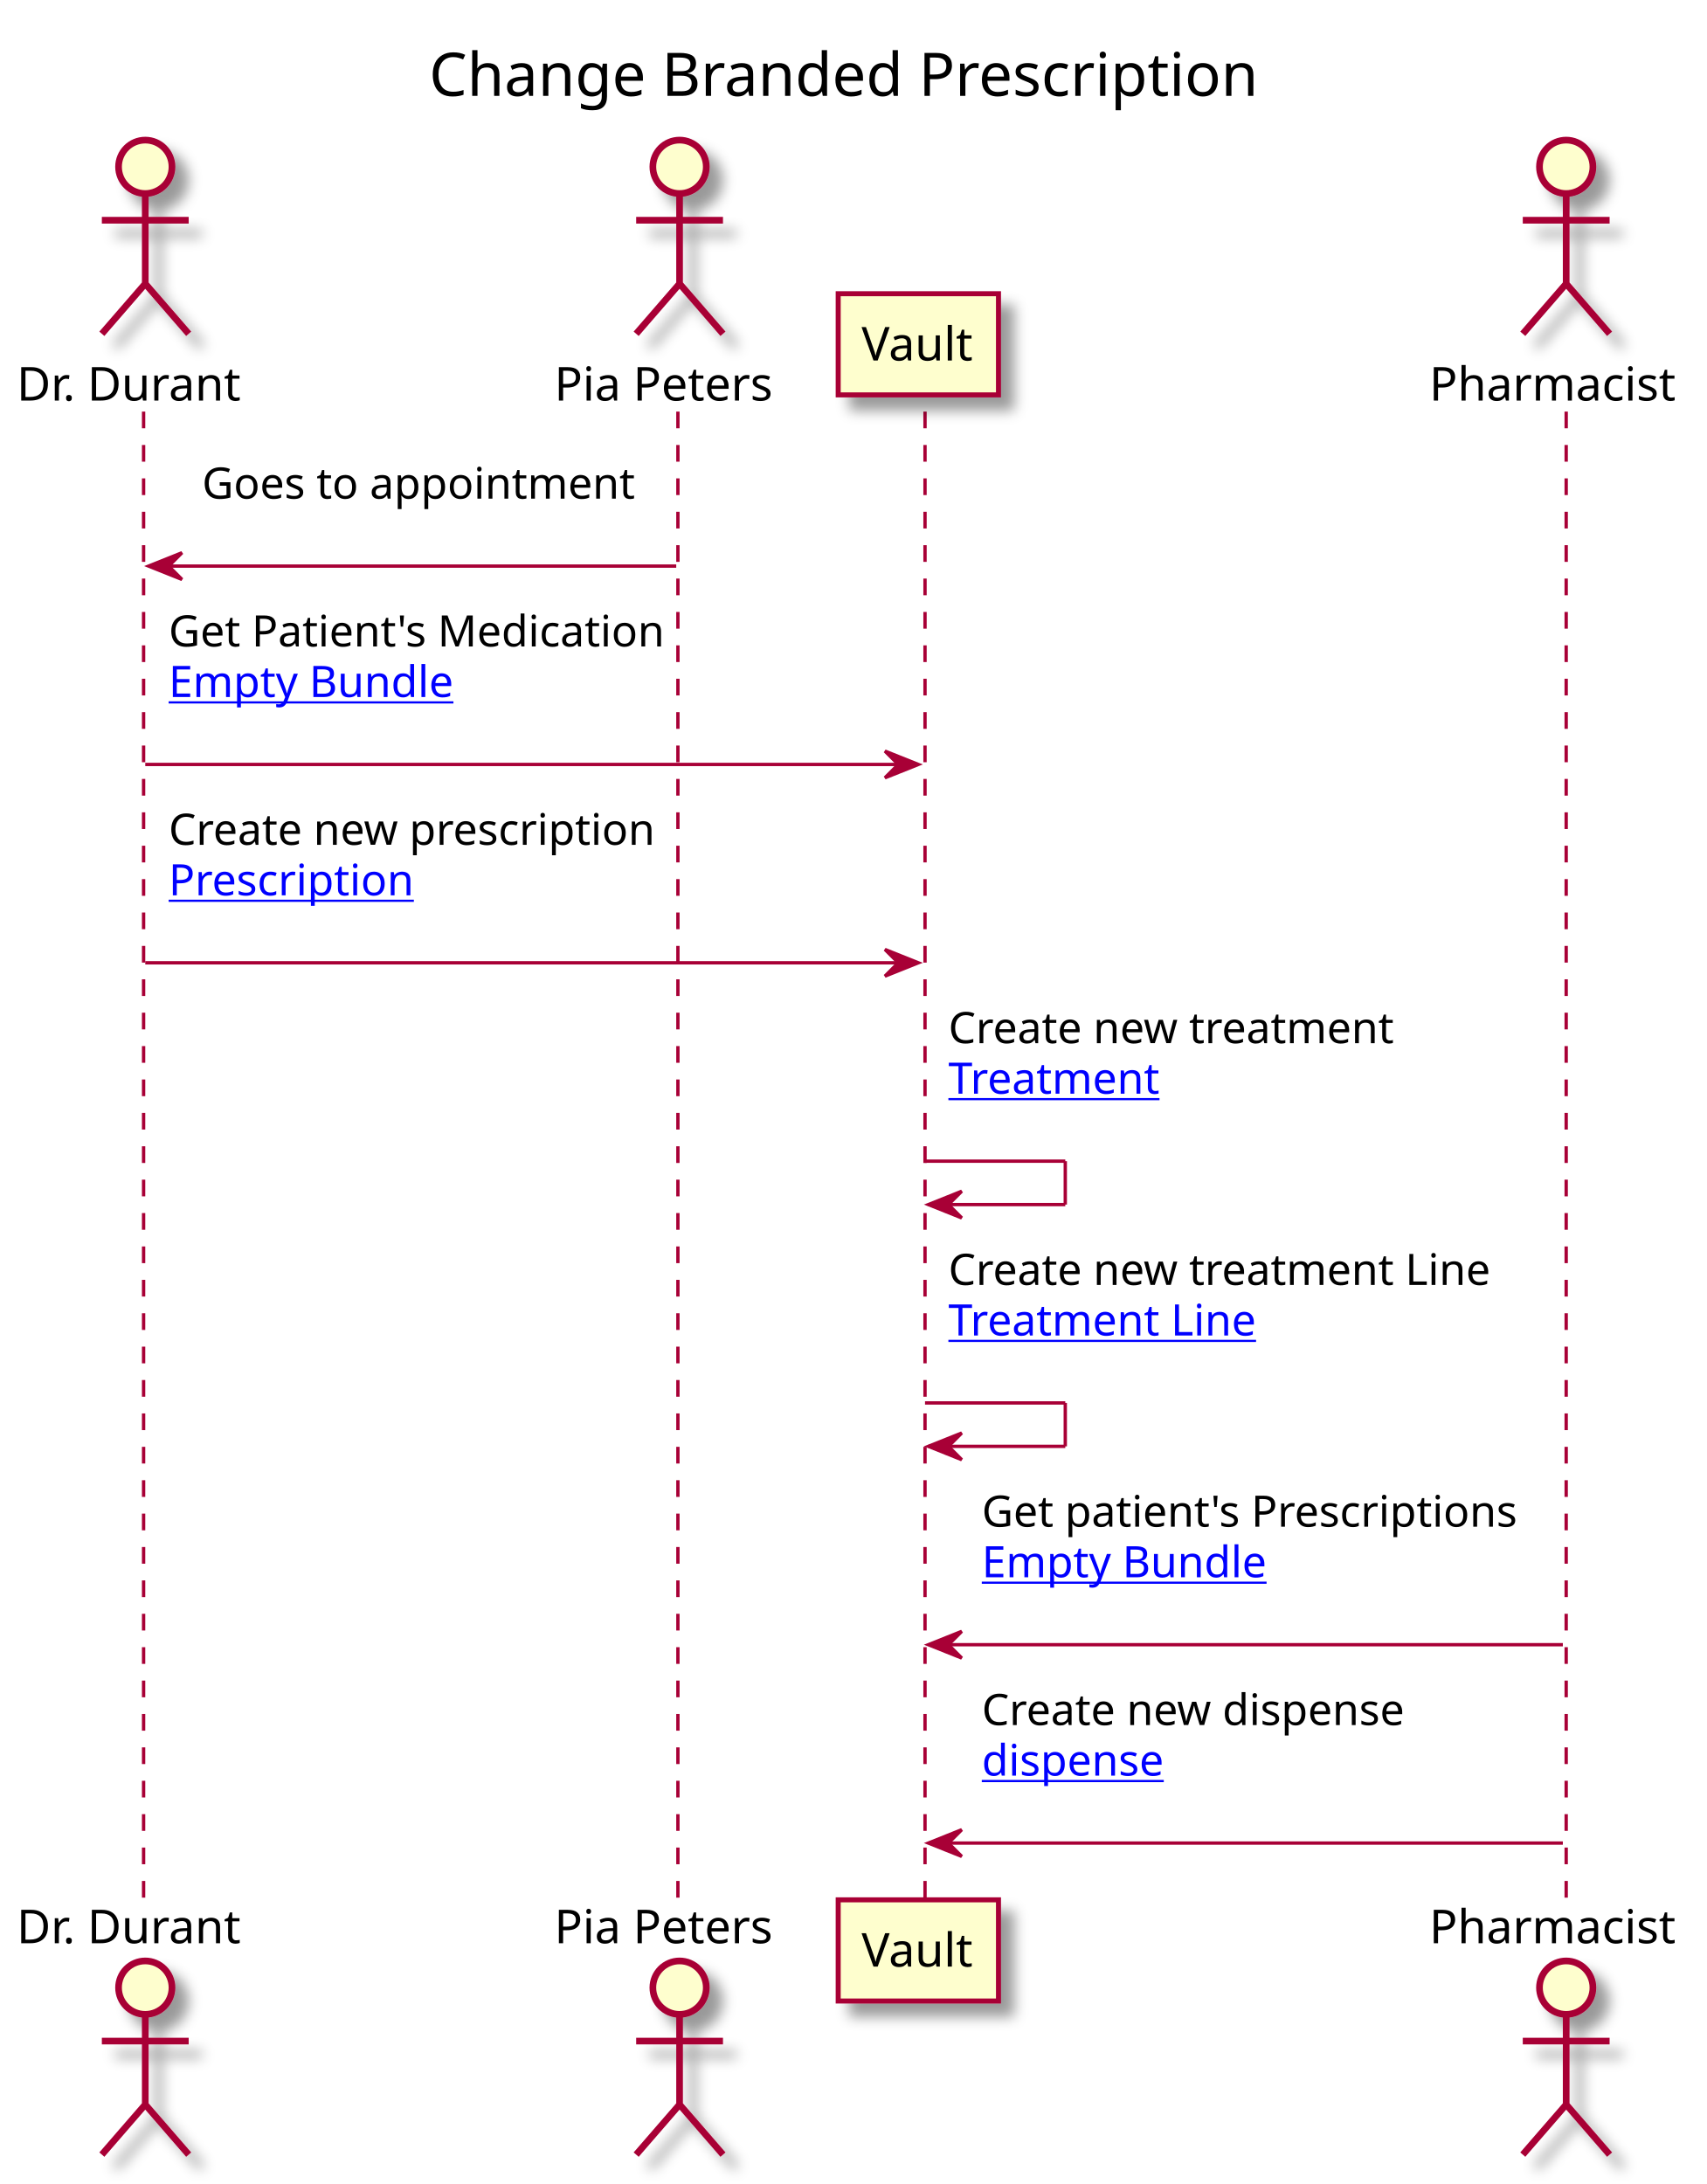
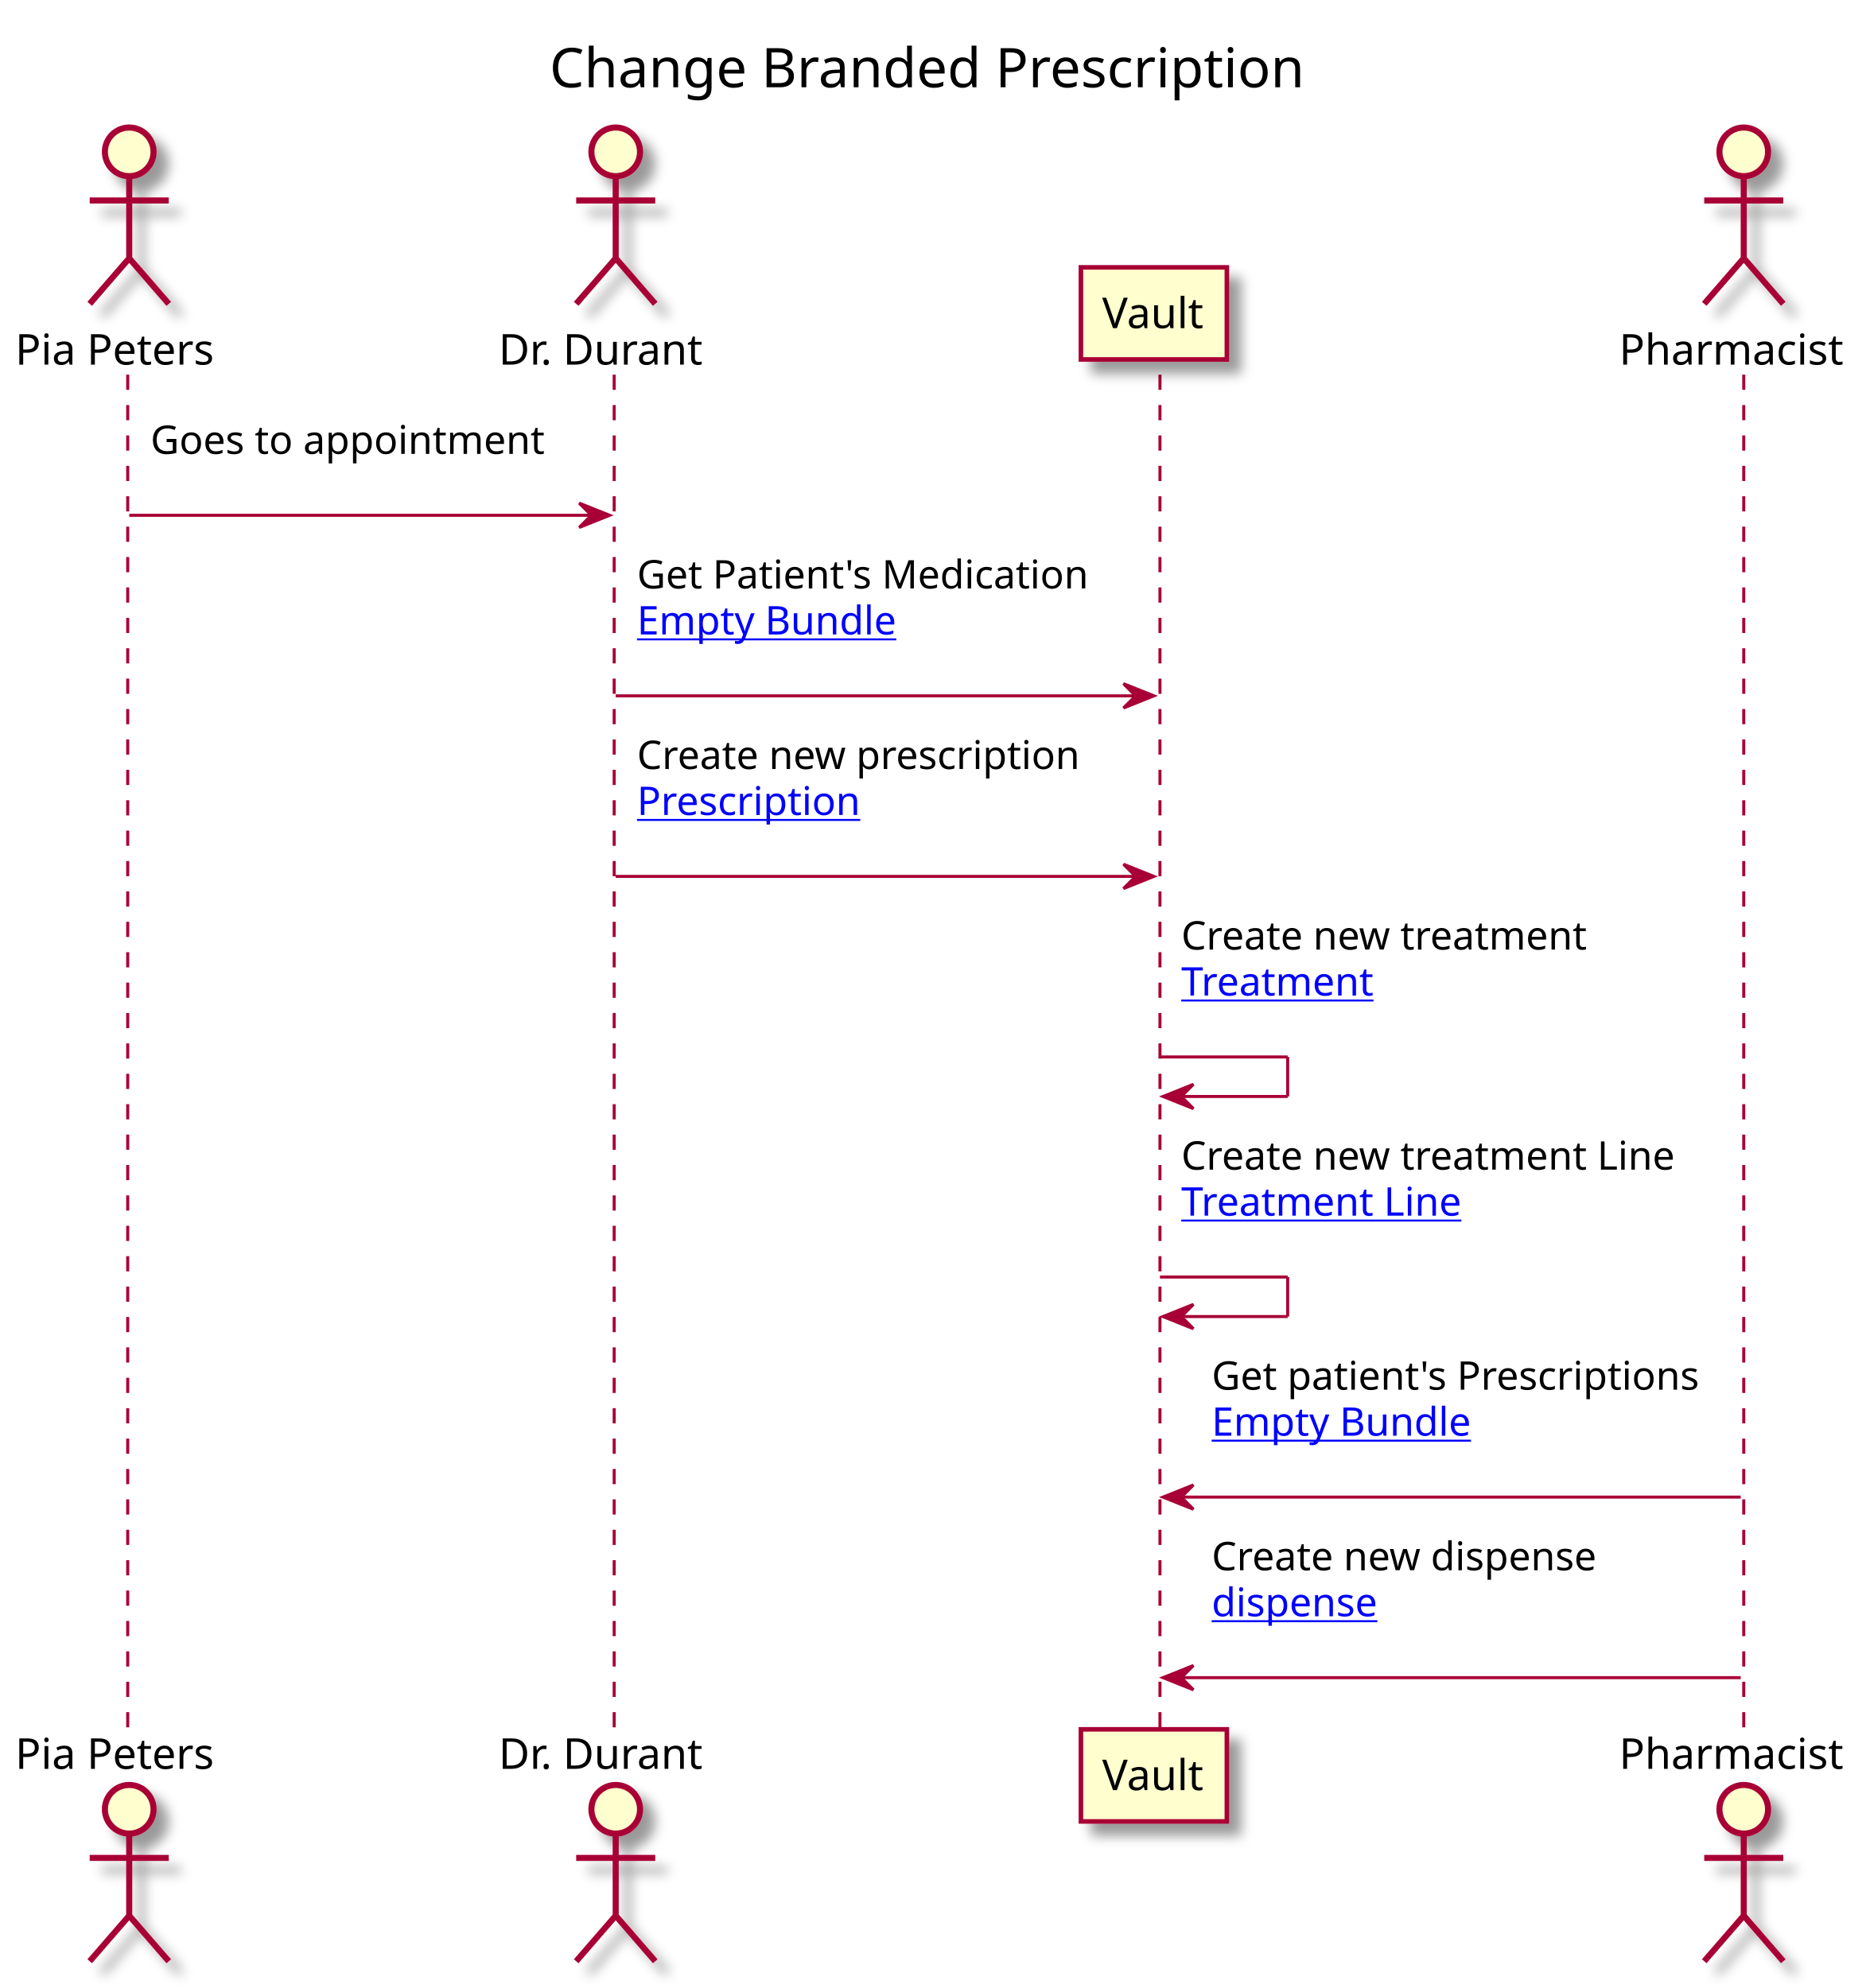
- <svg xmlns="http://www.w3.org/2000/svg" xmlns:xlink="http://www.w3.org/1999/xlink" contentScriptType="application/ecmascript" contentStyleType="text/css" height="654px" preserveAspectRatio="none" style="width:511px;height:654px;" version="1.1" viewBox="0 0 511 654" width="511px" zoomAndPan="magnify">
+ <svg xmlns="http://www.w3.org/2000/svg" xmlns:xlink="http://www.w3.org/1999/xlink" contentScriptType="application/ecmascript" contentStyleType="text/css" height="654px" preserveAspectRatio="none" style="width:615px;height:654px;" version="1.1" viewBox="0 0 615 654" width="615px" zoomAndPan="magnify">
  <defs>
-     <filter height="300%" id="f1kq3o10pjyu4e" width="300%" x="-1" y="-1">
+     <filter height="300%" id="f14zfzgjiyl3ao" width="300%" x="-1" y="-1">
      <feGaussianBlur result="blurOut" stdDeviation="2.0" />
      <feColorMatrix in="blurOut" result="blurOut2" type="matrix" values="0 0 0 0 0 0 0 0 0 0 0 0 0 0 0 0 0 0 .4 0" />
      <feOffset dx="4.0" dy="4.0" in="blurOut2" result="blurOut3" />
      <feBlend in="SourceGraphic" in2="blurOut3" mode="normal" />
    </filter>
  </defs>
  <g>
-     <text fill="#000000" font-family="sans-serif" font-size="18" lengthAdjust="spacing" textLength="258" x="128.5" y="28.708">Change Branded Prescription</text>
-     <line style="stroke:#A80036;stroke-width:1.0;stroke-dasharray:5.0,5.0;" x1="43" x2="43" y1="123.25" y2="569.906" />
-     <line style="stroke:#A80036;stroke-width:1.0;stroke-dasharray:5.0,5.0;" x1="203" x2="203" y1="123.25" y2="569.906" />
-     <line style="stroke:#A80036;stroke-width:1.0;stroke-dasharray:5.0,5.0;" x1="277" x2="277" y1="123.25" y2="569.906" />
-     <line style="stroke:#A80036;stroke-width:1.0;stroke-dasharray:5.0,5.0;" x1="469" x2="469" y1="123.25" y2="569.906" />
-     <text fill="#000000" font-family="sans-serif" font-size="14" lengthAdjust="spacing" textLength="71" x="5" y="119.948">Dr. Durant</text>
-     <ellipse cx="43.5" cy="49.953" fill="#FEFECE" filter="url(#f1kq3o10pjyu4e)" rx="8" ry="8" style="stroke:#A80036;stroke-width:2.0;" />
-     <path d="M43.5,57.953 L43.5,84.953 M30.5,65.953 L56.5,65.953 M43.5,84.953 L30.5,99.953 M43.5,84.953 L56.5,99.953 " fill="none" filter="url(#f1kq3o10pjyu4e)" style="stroke:#A80036;stroke-width:2.0;" />
-     <text fill="#000000" font-family="sans-serif" font-size="14" lengthAdjust="spacing" textLength="71" x="5" y="581.901">Dr. Durant</text>
-     <ellipse cx="43.5" cy="595.203" fill="#FEFECE" filter="url(#f1kq3o10pjyu4e)" rx="8" ry="8" style="stroke:#A80036;stroke-width:2.0;" />
-     <path d="M43.5,603.203 L43.5,630.203 M30.5,611.203 L56.5,611.203 M43.5,630.203 L30.5,645.203 M43.5,630.203 L56.5,645.203 " fill="none" filter="url(#f1kq3o10pjyu4e)" style="stroke:#A80036;stroke-width:2.0;" />
-     <text fill="#000000" font-family="sans-serif" font-size="14" lengthAdjust="spacing" textLength="69" x="166" y="119.948">Pia Peters</text>
-     <ellipse cx="203.5" cy="49.953" fill="#FEFECE" filter="url(#f1kq3o10pjyu4e)" rx="8" ry="8" style="stroke:#A80036;stroke-width:2.0;" />
-     <path d="M203.5,57.953 L203.5,84.953 M190.5,65.953 L216.5,65.953 M203.5,84.953 L190.5,99.953 M203.5,84.953 L216.5,99.953 " fill="none" filter="url(#f1kq3o10pjyu4e)" style="stroke:#A80036;stroke-width:2.0;" />
-     <text fill="#000000" font-family="sans-serif" font-size="14" lengthAdjust="spacing" textLength="69" x="166" y="581.901">Pia Peters</text>
-     <ellipse cx="203.5" cy="595.203" fill="#FEFECE" filter="url(#f1kq3o10pjyu4e)" rx="8" ry="8" style="stroke:#A80036;stroke-width:2.0;" />
-     <path d="M203.5,603.203 L203.5,630.203 M190.5,611.203 L216.5,611.203 M203.5,630.203 L190.5,645.203 M203.5,630.203 L216.5,645.203 " fill="none" filter="url(#f1kq3o10pjyu4e)" style="stroke:#A80036;stroke-width:2.0;" />
-     <rect fill="#FEFECE" filter="url(#f1kq3o10pjyu4e)" height="30.297" style="stroke:#A80036;stroke-width:1.5;" width="48" x="251" y="87.953" />
-     <text fill="#000000" font-family="sans-serif" font-size="14" lengthAdjust="spacing" textLength="34" x="258" y="107.948">Vault</text>
-     <rect fill="#FEFECE" filter="url(#f1kq3o10pjyu4e)" height="30.297" style="stroke:#A80036;stroke-width:1.5;" width="48" x="251" y="568.906" />
-     <text fill="#000000" font-family="sans-serif" font-size="14" lengthAdjust="spacing" textLength="34" x="258" y="588.901">Vault</text>
-     <text fill="#000000" font-family="sans-serif" font-size="14" lengthAdjust="spacing" textLength="76" x="428" y="119.948">Pharmacist</text>
-     <ellipse cx="469" cy="49.953" fill="#FEFECE" filter="url(#f1kq3o10pjyu4e)" rx="8" ry="8" style="stroke:#A80036;stroke-width:2.0;" />
-     <path d="M469,57.953 L469,84.953 M456,65.953 L482,65.953 M469,84.953 L456,99.953 M469,84.953 L482,99.953 " fill="none" filter="url(#f1kq3o10pjyu4e)" style="stroke:#A80036;stroke-width:2.0;" />
-     <text fill="#000000" font-family="sans-serif" font-size="14" lengthAdjust="spacing" textLength="76" x="428" y="581.901">Pharmacist</text>
-     <ellipse cx="469" cy="595.203" fill="#FEFECE" filter="url(#f1kq3o10pjyu4e)" rx="8" ry="8" style="stroke:#A80036;stroke-width:2.0;" />
-     <path d="M469,603.203 L469,630.203 M456,611.203 L482,611.203 M469,630.203 L456,645.203 M469,630.203 L482,645.203 " fill="none" filter="url(#f1kq3o10pjyu4e)" style="stroke:#A80036;stroke-width:2.0;" />
-     <polygon fill="#A80036" points="54.5,165.516,44.5,169.516,54.5,173.516,50.5,169.516" style="stroke:#A80036;stroke-width:1.0;" />
-     <line style="stroke:#A80036;stroke-width:1.0;" x1="48.5" x2="202.5" y1="169.516" y2="169.516" />
-     <text fill="#000000" font-family="sans-serif" font-size="13" lengthAdjust="spacing" textLength="136" x="60.5" y="149.317">Goes to appointment</text>
-     <text fill="#000000" font-family="sans-serif" font-size="13" lengthAdjust="spacing" textLength="0" x="64.5" y="164.45" />
-     <polygon fill="#A80036" points="265,224.914,275,228.914,265,232.914,269,228.914" style="stroke:#A80036;stroke-width:1.0;" />
-     <line style="stroke:#A80036;stroke-width:1.0;" x1="43.5" x2="271" y1="228.914" y2="228.914" />
-     <text fill="#000000" font-family="sans-serif" font-size="13" lengthAdjust="spacing" textLength="155" x="50.5" y="193.583">Get Patient's Medication</text>
+     <text fill="#000000" font-family="sans-serif" font-size="18" lengthAdjust="spacing" textLength="258" x="180.75" y="28.708">Change Branded Prescription</text>
+     <line style="stroke:#A80036;stroke-width:1.0;stroke-dasharray:5.0,5.0;" x1="42" x2="42" y1="123.25" y2="569.906" />
+     <line style="stroke:#A80036;stroke-width:1.0;stroke-dasharray:5.0,5.0;" x1="202" x2="202" y1="123.25" y2="569.906" />
+     <line style="stroke:#A80036;stroke-width:1.0;stroke-dasharray:5.0,5.0;" x1="381.5" x2="381.5" y1="123.25" y2="569.906" />
+     <line style="stroke:#A80036;stroke-width:1.0;stroke-dasharray:5.0,5.0;" x1="573.5" x2="573.5" y1="123.25" y2="569.906" />
+     <text fill="#000000" font-family="sans-serif" font-size="14" lengthAdjust="spacing" textLength="69" x="5" y="119.948">Pia Peters</text>
+     <ellipse cx="42.5" cy="49.953" fill="#FEFECE" filter="url(#f14zfzgjiyl3ao)" rx="8" ry="8" style="stroke:#A80036;stroke-width:2.0;" />
+     <path d="M42.5,57.953 L42.5,84.953 M29.5,65.953 L55.5,65.953 M42.5,84.953 L29.5,99.953 M42.5,84.953 L55.5,99.953 " fill="none" filter="url(#f14zfzgjiyl3ao)" style="stroke:#A80036;stroke-width:2.0;" />
+     <text fill="#000000" font-family="sans-serif" font-size="14" lengthAdjust="spacing" textLength="69" x="5" y="581.901">Pia Peters</text>
+     <ellipse cx="42.5" cy="595.203" fill="#FEFECE" filter="url(#f14zfzgjiyl3ao)" rx="8" ry="8" style="stroke:#A80036;stroke-width:2.0;" />
+     <path d="M42.5,603.203 L42.5,630.203 M29.5,611.203 L55.5,611.203 M42.5,630.203 L29.5,645.203 M42.5,630.203 L55.5,645.203 " fill="none" filter="url(#f14zfzgjiyl3ao)" style="stroke:#A80036;stroke-width:2.0;" />
+     <text fill="#000000" font-family="sans-serif" font-size="14" lengthAdjust="spacing" textLength="71" x="164" y="119.948">Dr. Durant</text>
+     <ellipse cx="202.5" cy="49.953" fill="#FEFECE" filter="url(#f14zfzgjiyl3ao)" rx="8" ry="8" style="stroke:#A80036;stroke-width:2.0;" />
+     <path d="M202.5,57.953 L202.5,84.953 M189.5,65.953 L215.5,65.953 M202.5,84.953 L189.5,99.953 M202.5,84.953 L215.5,99.953 " fill="none" filter="url(#f14zfzgjiyl3ao)" style="stroke:#A80036;stroke-width:2.0;" />
+     <text fill="#000000" font-family="sans-serif" font-size="14" lengthAdjust="spacing" textLength="71" x="164" y="581.901">Dr. Durant</text>
+     <ellipse cx="202.5" cy="595.203" fill="#FEFECE" filter="url(#f14zfzgjiyl3ao)" rx="8" ry="8" style="stroke:#A80036;stroke-width:2.0;" />
+     <path d="M202.5,603.203 L202.5,630.203 M189.5,611.203 L215.5,611.203 M202.5,630.203 L189.5,645.203 M202.5,630.203 L215.5,645.203 " fill="none" filter="url(#f14zfzgjiyl3ao)" style="stroke:#A80036;stroke-width:2.0;" />
+     <rect fill="#FEFECE" filter="url(#f14zfzgjiyl3ao)" height="30.297" style="stroke:#A80036;stroke-width:1.5;" width="48" x="355.5" y="87.953" />
+     <text fill="#000000" font-family="sans-serif" font-size="14" lengthAdjust="spacing" textLength="34" x="362.5" y="107.948">Vault</text>
+     <rect fill="#FEFECE" filter="url(#f14zfzgjiyl3ao)" height="30.297" style="stroke:#A80036;stroke-width:1.5;" width="48" x="355.5" y="568.906" />
+     <text fill="#000000" font-family="sans-serif" font-size="14" lengthAdjust="spacing" textLength="34" x="362.5" y="588.901">Vault</text>
+     <text fill="#000000" font-family="sans-serif" font-size="14" lengthAdjust="spacing" textLength="76" x="532.5" y="119.948">Pharmacist</text>
+     <ellipse cx="573.5" cy="49.953" fill="#FEFECE" filter="url(#f14zfzgjiyl3ao)" rx="8" ry="8" style="stroke:#A80036;stroke-width:2.0;" />
+     <path d="M573.5,57.953 L573.5,84.953 M560.5,65.953 L586.5,65.953 M573.5,84.953 L560.5,99.953 M573.5,84.953 L586.5,99.953 " fill="none" filter="url(#f14zfzgjiyl3ao)" style="stroke:#A80036;stroke-width:2.0;" />
+     <text fill="#000000" font-family="sans-serif" font-size="14" lengthAdjust="spacing" textLength="76" x="532.5" y="581.901">Pharmacist</text>
+     <ellipse cx="573.5" cy="595.203" fill="#FEFECE" filter="url(#f14zfzgjiyl3ao)" rx="8" ry="8" style="stroke:#A80036;stroke-width:2.0;" />
+     <path d="M573.5,603.203 L573.5,630.203 M560.5,611.203 L586.5,611.203 M573.5,630.203 L560.5,645.203 M573.5,630.203 L586.5,645.203 " fill="none" filter="url(#f14zfzgjiyl3ao)" style="stroke:#A80036;stroke-width:2.0;" />
+     <polygon fill="#A80036" points="190.5,165.516,200.5,169.516,190.5,173.516,194.5,169.516" style="stroke:#A80036;stroke-width:1.0;" />
+     <line style="stroke:#A80036;stroke-width:1.0;" x1="42.5" x2="196.5" y1="169.516" y2="169.516" />
+     <text fill="#000000" font-family="sans-serif" font-size="13" lengthAdjust="spacing" textLength="136" x="49.5" y="149.317">Goes to appointment</text>
+     <text fill="#000000" font-family="sans-serif" font-size="13" lengthAdjust="spacing" textLength="0" x="53.5" y="164.45" />
+     <polygon fill="#A80036" points="369.5,224.914,379.5,228.914,369.5,232.914,373.5,228.914" style="stroke:#A80036;stroke-width:1.0;" />
+     <line style="stroke:#A80036;stroke-width:1.0;" x1="202.5" x2="375.5" y1="228.914" y2="228.914" />
+     <text fill="#000000" font-family="sans-serif" font-size="13" lengthAdjust="spacing" textLength="155" x="209.5" y="193.583">Get Patient's Medication</text>
    <a href="ExampleScenario-example-1-scenario-resources.html#EB" target="_top" title="ExampleScenario-example-1-scenario-resources.html#EB" xlink:actuate="onRequest" xlink:href="ExampleScenario-example-1-scenario-resources.html#EB" xlink:show="new" xlink:title="ExampleScenario-example-1-scenario-resources.html#EB" xlink:type="simple">
-       <text fill="#0000FF" font-family="sans-serif" font-size="13" lengthAdjust="spacing" text-decoration="underline" textLength="89" x="50.5" y="208.715">Empty Bundle</text>
+       <text fill="#0000FF" font-family="sans-serif" font-size="13" lengthAdjust="spacing" text-decoration="underline" textLength="89" x="209.5" y="208.715">Empty Bundle</text>
    </a>
-     <text fill="#000000" font-family="sans-serif" font-size="13" lengthAdjust="spacing" textLength="0" x="54.5" y="223.848" />
-     <polygon fill="#A80036" points="265,284.312,275,288.312,265,292.312,269,288.312" style="stroke:#A80036;stroke-width:1.0;" />
-     <line style="stroke:#A80036;stroke-width:1.0;" x1="43.5" x2="271" y1="288.312" y2="288.312" />
-     <text fill="#000000" font-family="sans-serif" font-size="13" lengthAdjust="spacing" textLength="151" x="50.5" y="252.981">Create new prescription</text>
+     <text fill="#000000" font-family="sans-serif" font-size="13" lengthAdjust="spacing" textLength="0" x="213.5" y="223.848" />
+     <polygon fill="#A80036" points="369.5,284.312,379.5,288.312,369.5,292.312,373.5,288.312" style="stroke:#A80036;stroke-width:1.0;" />
+     <line style="stroke:#A80036;stroke-width:1.0;" x1="202.5" x2="375.5" y1="288.312" y2="288.312" />
+     <text fill="#000000" font-family="sans-serif" font-size="13" lengthAdjust="spacing" textLength="151" x="209.5" y="252.981">Create new prescription</text>
    <a href="ExampleScenario-example-1-scenario-resources.html#New" target="_top" title="ExampleScenario-example-1-scenario-resources.html#New" xlink:actuate="onRequest" xlink:href="ExampleScenario-example-1-scenario-resources.html#New" xlink:show="new" xlink:title="ExampleScenario-example-1-scenario-resources.html#New" xlink:type="simple">
-       <text fill="#0000FF" font-family="sans-serif" font-size="13" lengthAdjust="spacing" text-decoration="underline" textLength="75" x="50.5" y="268.114">Prescription</text>
+       <text fill="#0000FF" font-family="sans-serif" font-size="13" lengthAdjust="spacing" text-decoration="underline" textLength="75" x="209.5" y="268.114">Prescription</text>
    </a>
-     <text fill="#000000" font-family="sans-serif" font-size="13" lengthAdjust="spacing" textLength="0" x="54.5" y="283.247" />
-     <line style="stroke:#A80036;stroke-width:1.0;" x1="277" x2="319" y1="347.711" y2="347.711" />
-     <line style="stroke:#A80036;stroke-width:1.0;" x1="319" x2="319" y1="347.711" y2="360.711" />
-     <line style="stroke:#A80036;stroke-width:1.0;" x1="278" x2="319" y1="360.711" y2="360.711" />
-     <polygon fill="#A80036" points="288,356.711,278,360.711,288,364.711,284,360.711" style="stroke:#A80036;stroke-width:1.0;" />
-     <text fill="#000000" font-family="sans-serif" font-size="13" lengthAdjust="spacing" textLength="141" x="284" y="312.379">Create new treatment</text>
+     <text fill="#000000" font-family="sans-serif" font-size="13" lengthAdjust="spacing" textLength="0" x="213.5" y="283.247" />
+     <line style="stroke:#A80036;stroke-width:1.0;" x1="381.5" x2="423.5" y1="347.711" y2="347.711" />
+     <line style="stroke:#A80036;stroke-width:1.0;" x1="423.5" x2="423.5" y1="347.711" y2="360.711" />
+     <line style="stroke:#A80036;stroke-width:1.0;" x1="382.5" x2="423.5" y1="360.711" y2="360.711" />
+     <polygon fill="#A80036" points="392.5,356.711,382.5,360.711,392.5,364.711,388.5,360.711" style="stroke:#A80036;stroke-width:1.0;" />
+     <text fill="#000000" font-family="sans-serif" font-size="13" lengthAdjust="spacing" textLength="141" x="388.5" y="312.379">Create new treatment</text>
    <a href="ExampleScenario-example-1-scenario-resources.html#New" target="_top" title="ExampleScenario-example-1-scenario-resources.html#New" xlink:actuate="onRequest" xlink:href="ExampleScenario-example-1-scenario-resources.html#New" xlink:show="new" xlink:title="ExampleScenario-example-1-scenario-resources.html#New" xlink:type="simple">
-       <text fill="#0000FF" font-family="sans-serif" font-size="13" lengthAdjust="spacing" text-decoration="underline" textLength="67" x="284" y="327.512">Treatment</text>
+       <text fill="#0000FF" font-family="sans-serif" font-size="13" lengthAdjust="spacing" text-decoration="underline" textLength="67" x="388.5" y="327.512">Treatment</text>
    </a>
-     <text fill="#000000" font-family="sans-serif" font-size="13" lengthAdjust="spacing" textLength="0" x="288" y="342.645" />
-     <line style="stroke:#A80036;stroke-width:1.0;" x1="277" x2="319" y1="420.109" y2="420.109" />
-     <line style="stroke:#A80036;stroke-width:1.0;" x1="319" x2="319" y1="420.109" y2="433.109" />
-     <line style="stroke:#A80036;stroke-width:1.0;" x1="278" x2="319" y1="433.109" y2="433.109" />
-     <polygon fill="#A80036" points="288,429.109,278,433.109,288,437.109,284,433.109" style="stroke:#A80036;stroke-width:1.0;" />
-     <text fill="#000000" font-family="sans-serif" font-size="13" lengthAdjust="spacing" textLength="171" x="284" y="384.778">Create new treatment Line</text>
+     <text fill="#000000" font-family="sans-serif" font-size="13" lengthAdjust="spacing" textLength="0" x="392.5" y="342.645" />
+     <line style="stroke:#A80036;stroke-width:1.0;" x1="381.5" x2="423.5" y1="420.109" y2="420.109" />
+     <line style="stroke:#A80036;stroke-width:1.0;" x1="423.5" x2="423.5" y1="420.109" y2="433.109" />
+     <line style="stroke:#A80036;stroke-width:1.0;" x1="382.5" x2="423.5" y1="433.109" y2="433.109" />
+     <polygon fill="#A80036" points="392.5,429.109,382.5,433.109,392.5,437.109,388.5,433.109" style="stroke:#A80036;stroke-width:1.0;" />
+     <text fill="#000000" font-family="sans-serif" font-size="13" lengthAdjust="spacing" textLength="171" x="388.5" y="384.778">Create new treatment Line</text>
    <a href="ExampleScenario-example-1-scenario-resources.html#New" target="_top" title="ExampleScenario-example-1-scenario-resources.html#New" xlink:actuate="onRequest" xlink:href="ExampleScenario-example-1-scenario-resources.html#New" xlink:show="new" xlink:title="ExampleScenario-example-1-scenario-resources.html#New" xlink:type="simple">
-       <text fill="#0000FF" font-family="sans-serif" font-size="13" lengthAdjust="spacing" text-decoration="underline" textLength="97" x="284" y="399.911">Treatment Line</text>
+       <text fill="#0000FF" font-family="sans-serif" font-size="13" lengthAdjust="spacing" text-decoration="underline" textLength="97" x="388.5" y="399.911">Treatment Line</text>
    </a>
-     <text fill="#000000" font-family="sans-serif" font-size="13" lengthAdjust="spacing" textLength="0" x="288" y="415.043" />
-     <polygon fill="#A80036" points="288,488.508,278,492.508,288,496.508,284,492.508" style="stroke:#A80036;stroke-width:1.0;" />
-     <line style="stroke:#A80036;stroke-width:1.0;" x1="282" x2="468" y1="492.508" y2="492.508" />
-     <text fill="#000000" font-family="sans-serif" font-size="13" lengthAdjust="spacing" textLength="168" x="294" y="457.176">Get patient's Prescriptions</text>
+     <text fill="#000000" font-family="sans-serif" font-size="13" lengthAdjust="spacing" textLength="0" x="392.5" y="415.043" />
+     <polygon fill="#A80036" points="392.5,488.508,382.5,492.508,392.5,496.508,388.5,492.508" style="stroke:#A80036;stroke-width:1.0;" />
+     <line style="stroke:#A80036;stroke-width:1.0;" x1="386.5" x2="572.5" y1="492.508" y2="492.508" />
+     <text fill="#000000" font-family="sans-serif" font-size="13" lengthAdjust="spacing" textLength="168" x="398.5" y="457.176">Get patient's Prescriptions</text>
    <a href="ExampleScenario-example-1-scenario-resources.html#EB" target="_top" title="ExampleScenario-example-1-scenario-resources.html#EB" xlink:actuate="onRequest" xlink:href="ExampleScenario-example-1-scenario-resources.html#EB" xlink:show="new" xlink:title="ExampleScenario-example-1-scenario-resources.html#EB" xlink:type="simple">
-       <text fill="#0000FF" font-family="sans-serif" font-size="13" lengthAdjust="spacing" text-decoration="underline" textLength="89" x="294" y="472.309">Empty Bundle</text>
+       <text fill="#0000FF" font-family="sans-serif" font-size="13" lengthAdjust="spacing" text-decoration="underline" textLength="89" x="398.5" y="472.309">Empty Bundle</text>
    </a>
-     <text fill="#000000" font-family="sans-serif" font-size="13" lengthAdjust="spacing" textLength="0" x="298" y="487.442" />
-     <polygon fill="#A80036" points="288,547.906,278,551.906,288,555.906,284,551.906" style="stroke:#A80036;stroke-width:1.0;" />
-     <line style="stroke:#A80036;stroke-width:1.0;" x1="282" x2="468" y1="551.906" y2="551.906" />
-     <text fill="#000000" font-family="sans-serif" font-size="13" lengthAdjust="spacing" textLength="133" x="294" y="516.575">Create new dispense</text>
+     <text fill="#000000" font-family="sans-serif" font-size="13" lengthAdjust="spacing" textLength="0" x="402.5" y="487.442" />
+     <polygon fill="#A80036" points="392.5,547.906,382.5,551.906,392.5,555.906,388.5,551.906" style="stroke:#A80036;stroke-width:1.0;" />
+     <line style="stroke:#A80036;stroke-width:1.0;" x1="386.5" x2="572.5" y1="551.906" y2="551.906" />
+     <text fill="#000000" font-family="sans-serif" font-size="13" lengthAdjust="spacing" textLength="133" x="398.5" y="516.575">Create new dispense</text>
    <a href="ExampleScenario-example-1-scenario-resources.html#New" target="_top" title="ExampleScenario-example-1-scenario-resources.html#New" xlink:actuate="onRequest" xlink:href="ExampleScenario-example-1-scenario-resources.html#New" xlink:show="new" xlink:title="ExampleScenario-example-1-scenario-resources.html#New" xlink:type="simple">
-       <text fill="#0000FF" font-family="sans-serif" font-size="13" lengthAdjust="spacing" text-decoration="underline" textLength="57" x="294" y="531.707">dispense</text>
+       <text fill="#0000FF" font-family="sans-serif" font-size="13" lengthAdjust="spacing" text-decoration="underline" textLength="57" x="398.5" y="531.707">dispense</text>
    </a>
-     <text fill="#000000" font-family="sans-serif" font-size="13" lengthAdjust="spacing" textLength="0" x="298" y="546.84" />
+     <text fill="#000000" font-family="sans-serif" font-size="13" lengthAdjust="spacing" textLength="0" x="402.5" y="546.84" />
  </g>
</svg>
